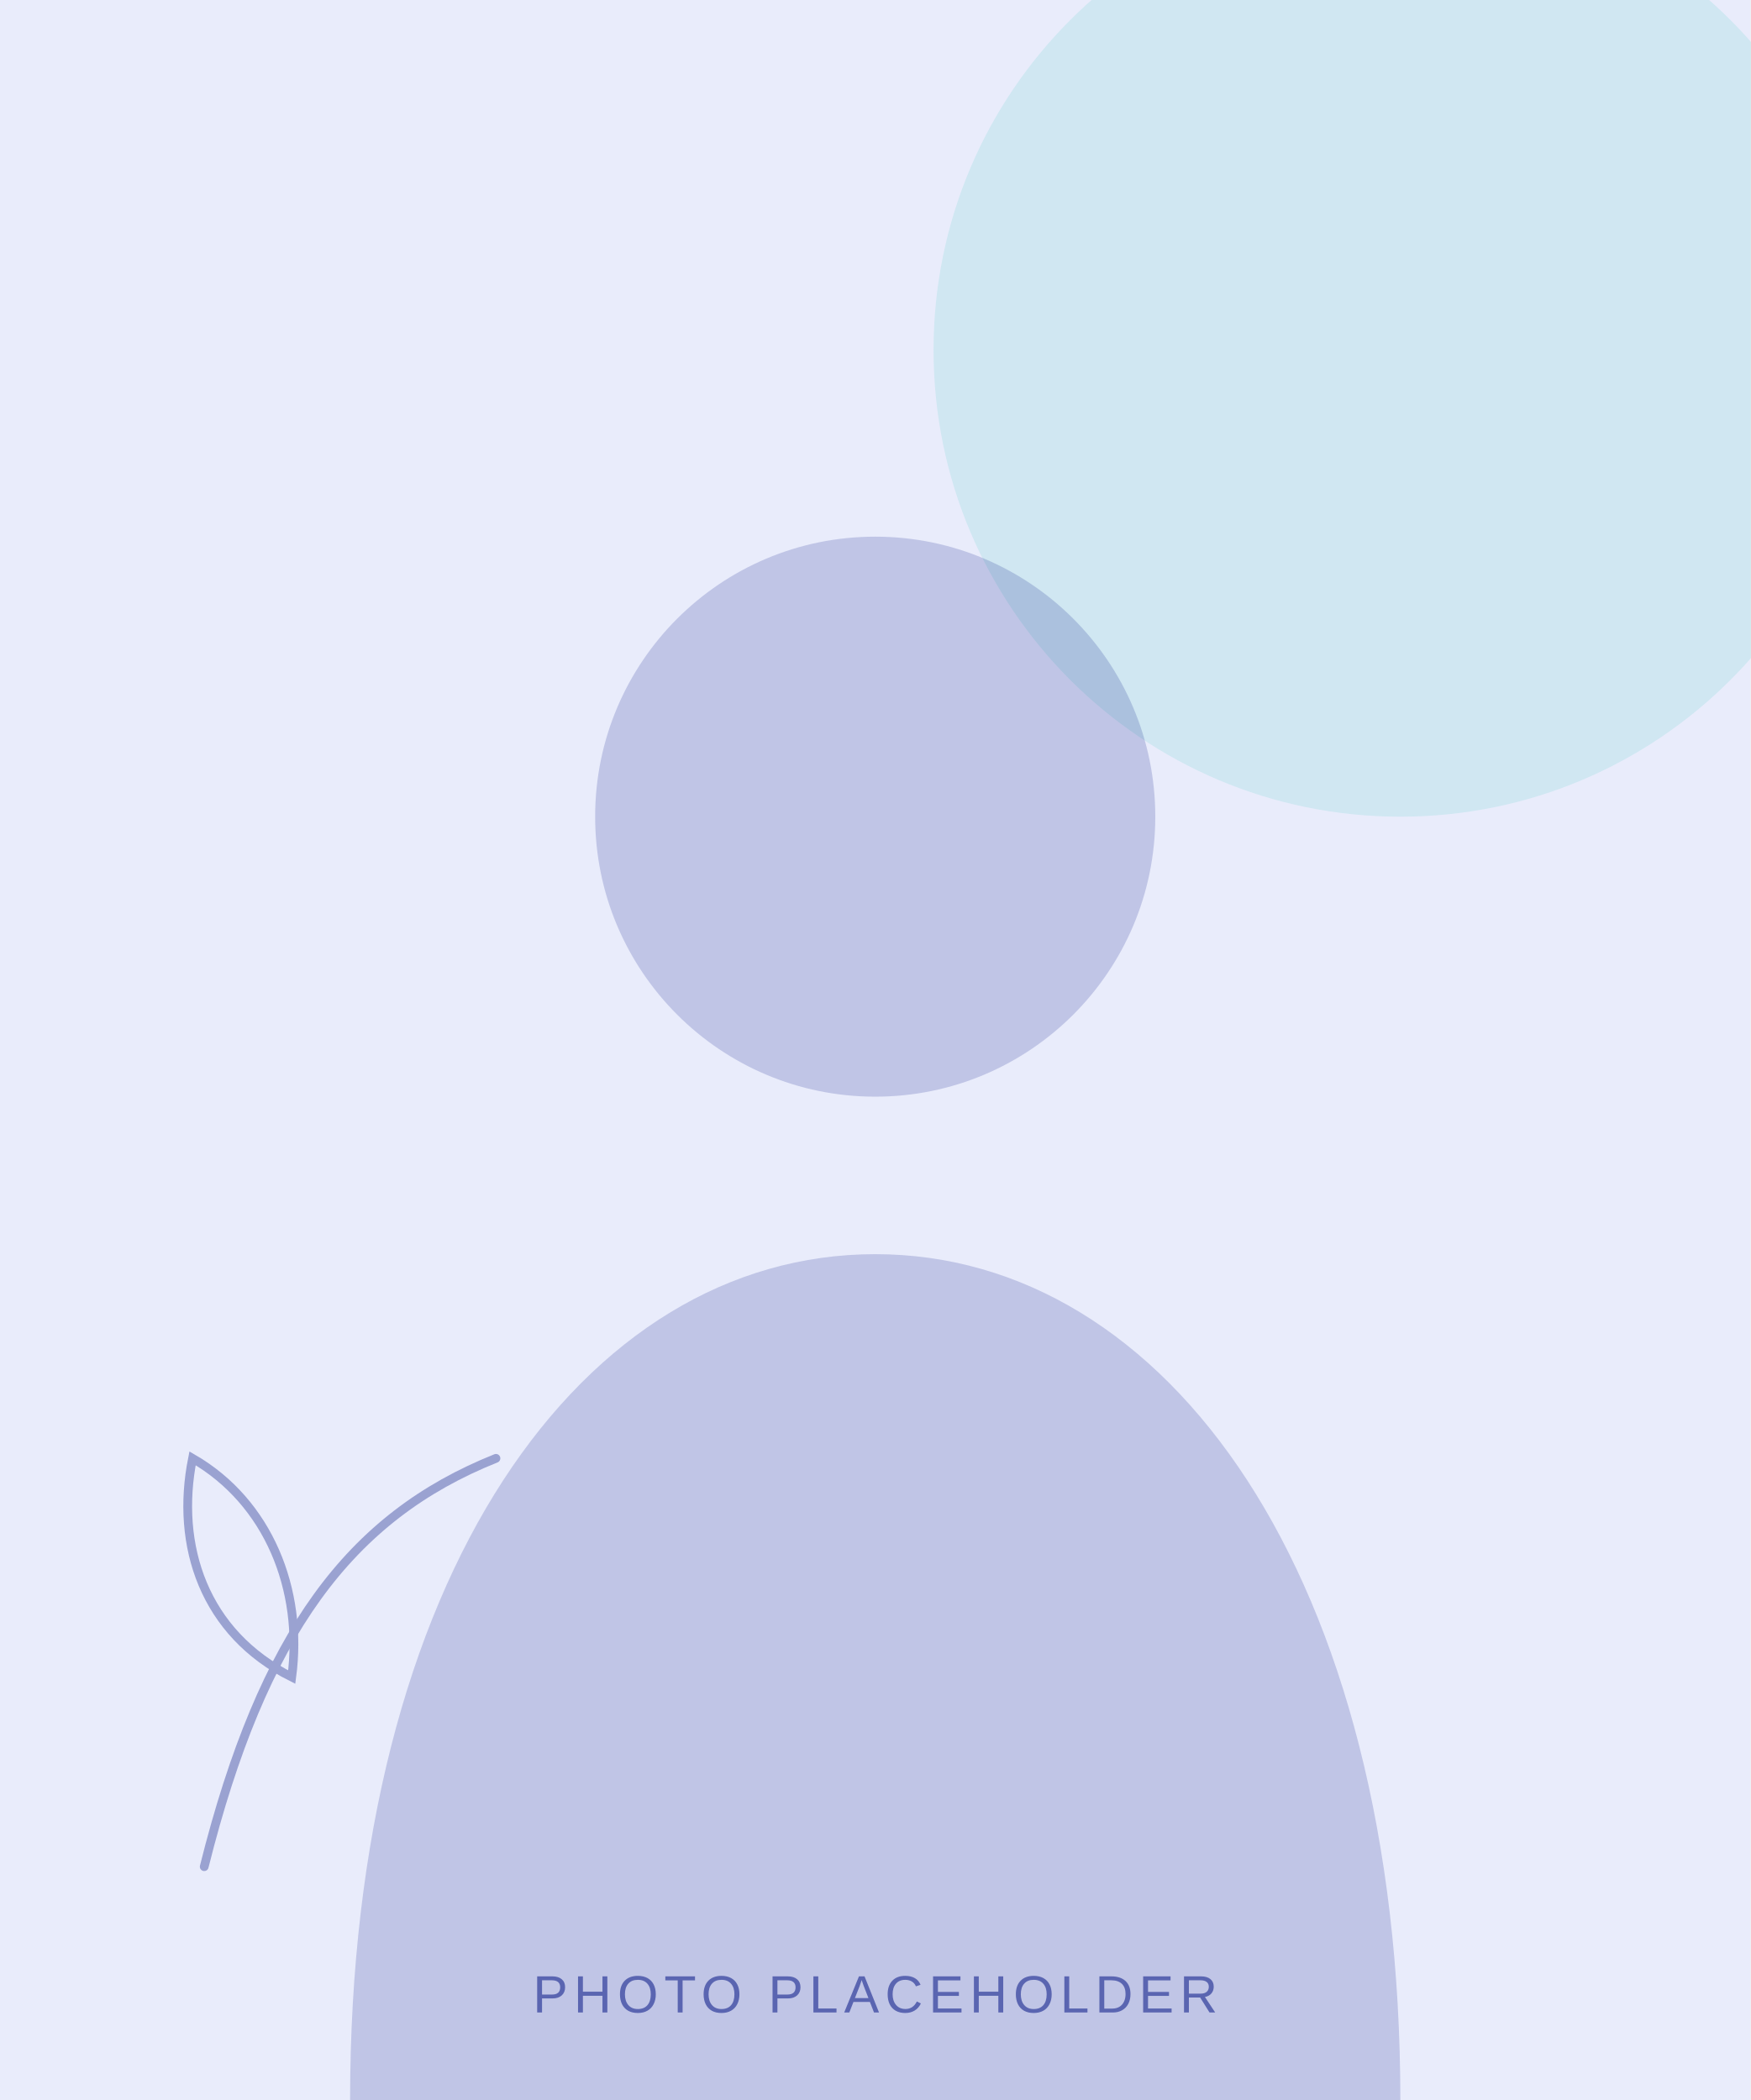
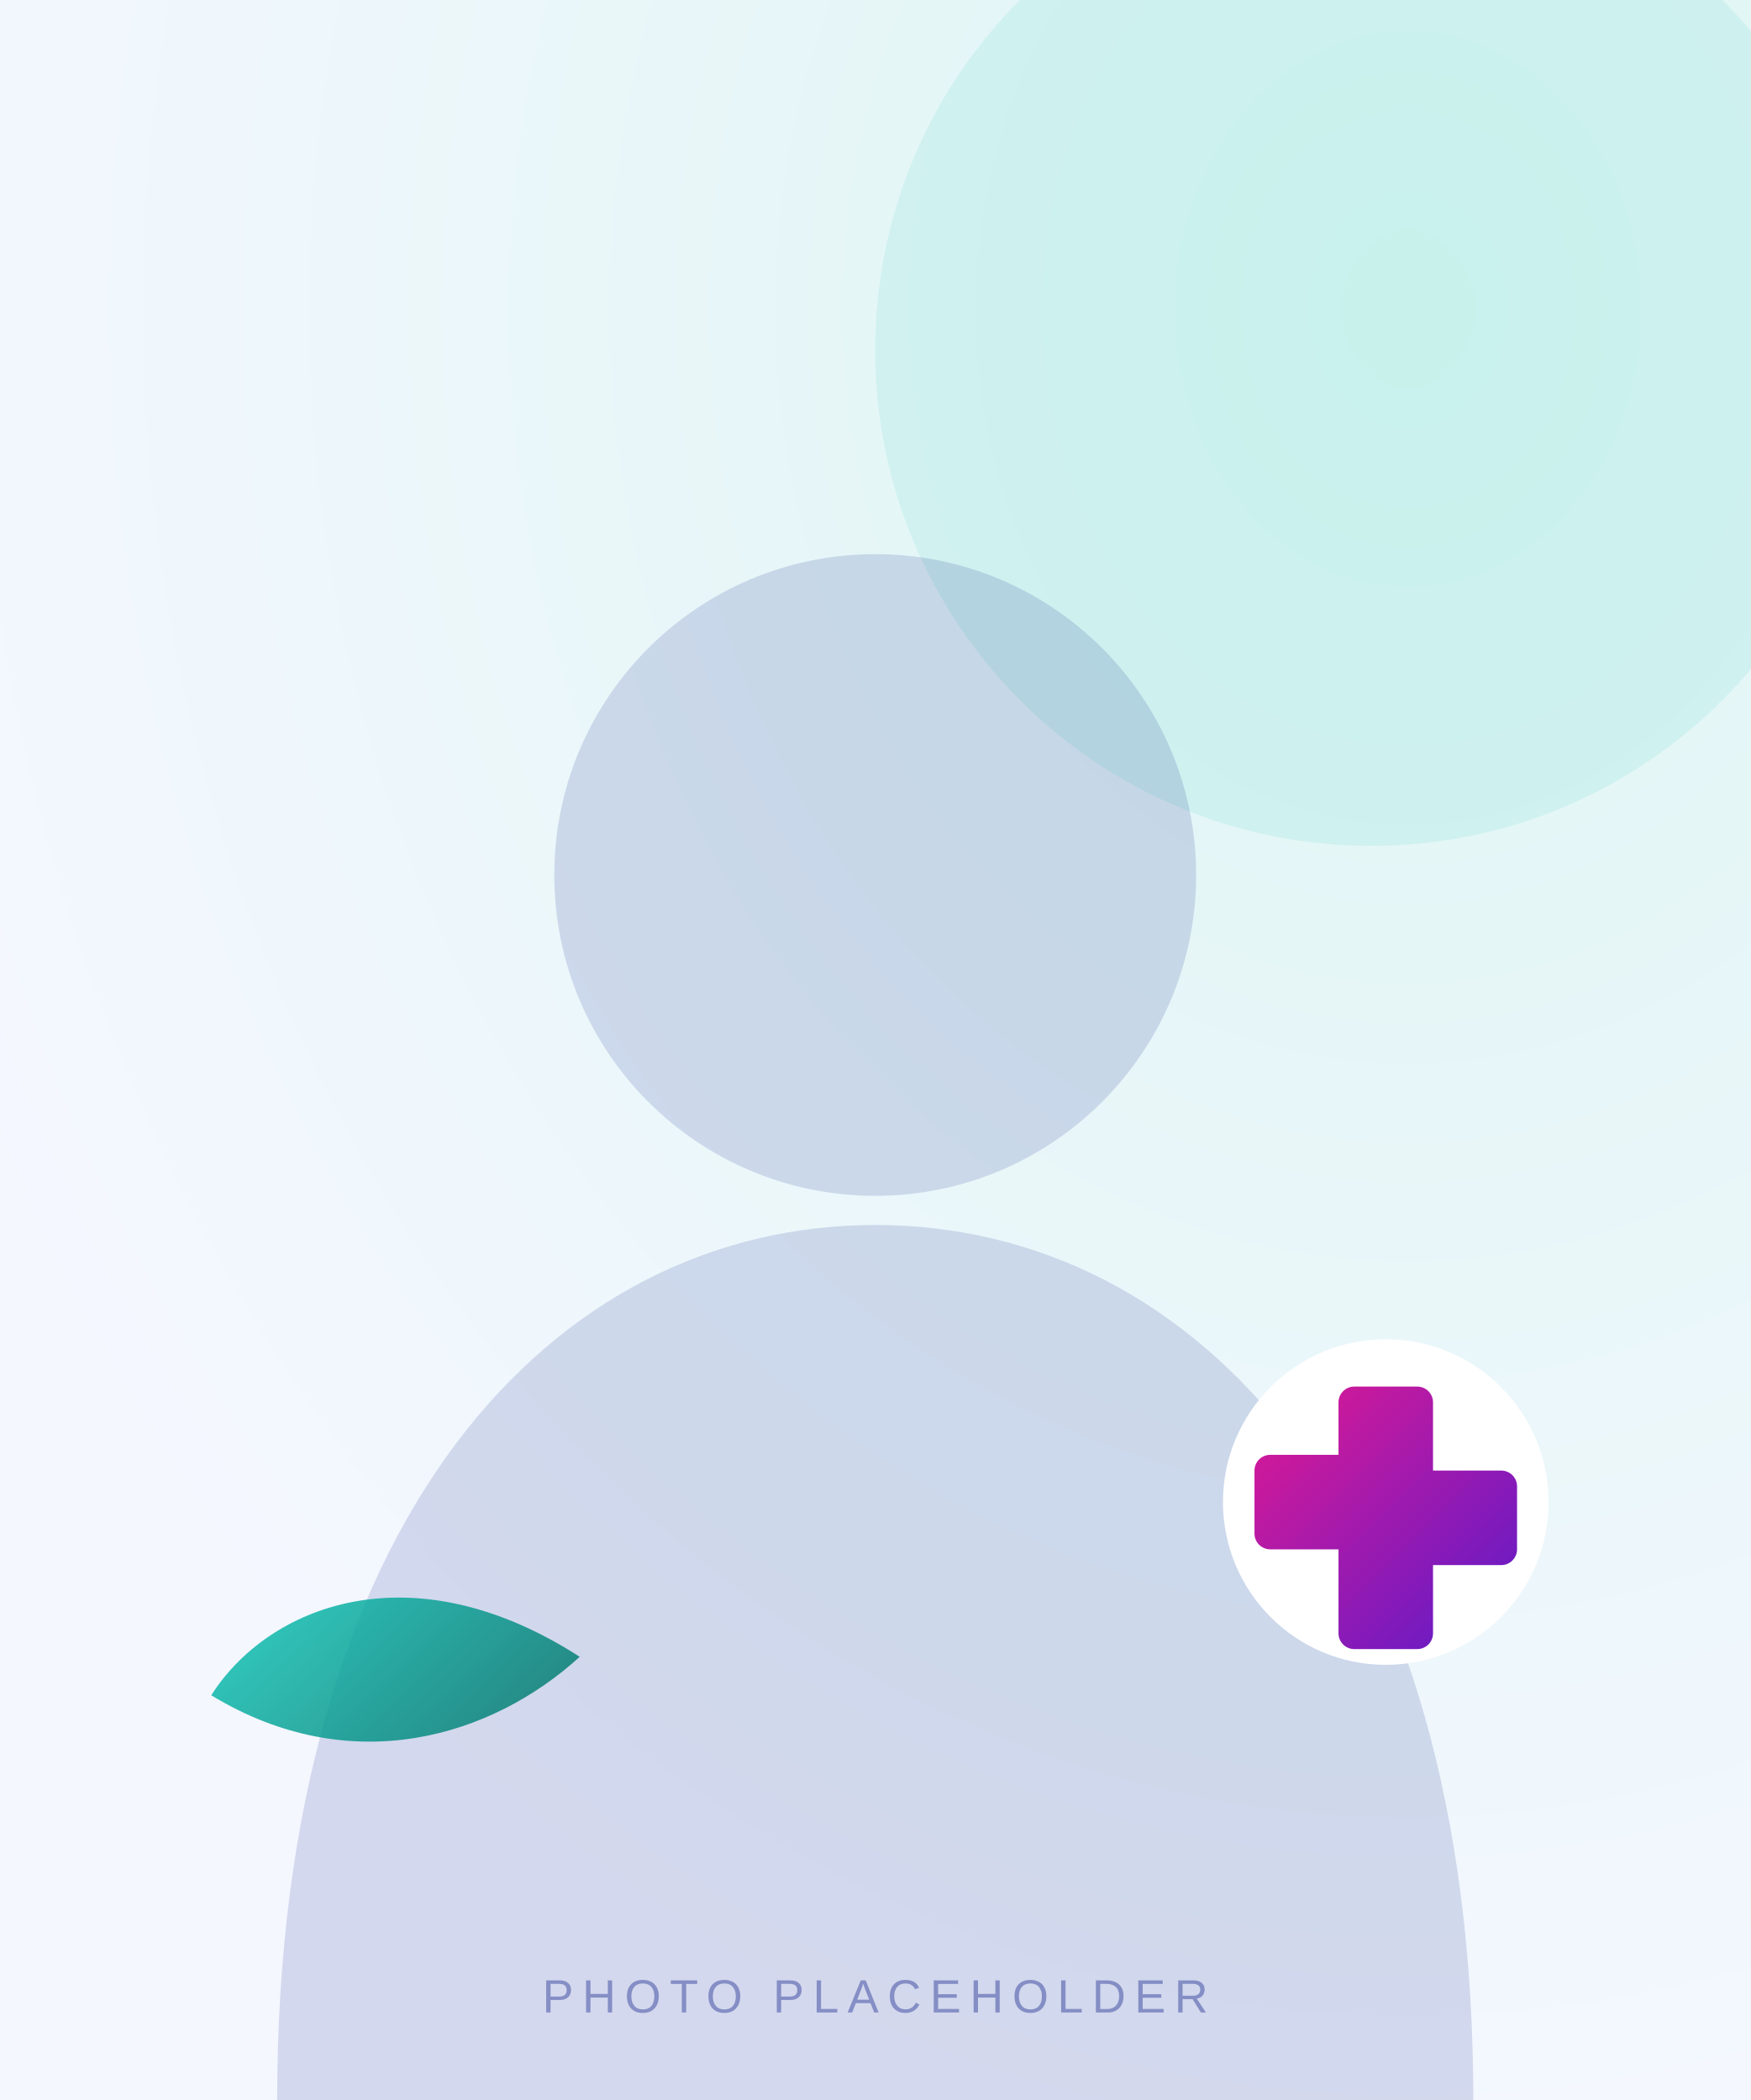
<svg xmlns="http://www.w3.org/2000/svg" viewBox="0 0 600 720" width="600" height="720">
-   <rect width="600" height="720" fill="#E9ECFB" />
-   <circle cx="480" cy="120" r="160" fill="#0DC0B2" opacity="0.12" />
-   <circle cx="300" cy="280" r="96" fill="#061685" opacity="0.18" />
-   <path d="M120 720 C 120 540 200 430 300 430 C 400 430 480 540 480 720 Z" fill="#061685" opacity="0.18" />
-   <g fill="none" stroke="#061685" stroke-width="3" opacity="0.35" stroke-linecap="round">
-     <path d="M70 640 C 90 560 120 520 170 500" />
-     <path d="M100 575 C 70 560 60 530 66 500 C 92 515 104 545 100 575 Z" />
+   <defs>
+     <linearGradient id="xd" x1="0" y1="0" x2="1" y2="1">
+       <stop offset="0" stop-color="#E01993" />
+       <stop offset="1" stop-color="#5B1BCA" />
+     </linearGradient>
+     <linearGradient id="ld" x1="0" y1="0" x2="1" y2="1">
+       <stop offset="0" stop-color="#0DC0B2" />
+       <stop offset="1" stop-color="#077A71" />
+     </linearGradient>
+     <radialGradient id="gd" cx="0.8" cy="0.15" r="0.9">
+       <stop offset="0" stop-color="#DDF6F3" />
+       <stop offset="1" stop-color="#F5F7FF" />
+     </radialGradient>
+   </defs>
+   <rect width="600" height="720" fill="url(#gd)" />
+   <circle cx="470" cy="120" r="170" fill="#0DC0B2" fill-opacity="0.10" />
+   <circle cx="300" cy="300" r="110" fill="#061685" fill-opacity="0.14" />
+   <path d="M95 720 C 95 520 190 420 300 420 C 410 420 505 520 505 720 Z" fill="#061685" fill-opacity="0.14" />
+   <g transform="translate(430 470) scale(0.9)">
+     <circle cx="50" cy="50" r="62" fill="white" />
+     <path d="M38 6h24a6 6 0 0 1 6 6v26h26a6 6 0 0 1 6 6v24a6 6 0 0 1-6 6H68v26a6 6 0 0 1-6 6H38a6 6 0 0 1-6-6V68H6a6 6 0 0 1-6-6V38a6 6 0 0 1 6-6h26V12a6 6 0 0 1 6-6Z" fill="url(#xd)" />
  </g>
-   <text x="300" y="690" text-anchor="middle" font-family="Arial, sans-serif" font-size="18" fill="#061685" opacity="0.55" letter-spacing="2">PHOTO PLACEHOLDER</text>
+   <g transform="translate(60 560) rotate(-20) scale(1.1)">
+     <path d="M4 22C30 2 78 0 116 50 82 64 36 62 4 22Z" fill="url(#ld)" fill-opacity="0.85" />
+   </g>
+   <text x="300" y="690" text-anchor="middle" font-family="Arial, Helvetica, sans-serif" font-size="16" letter-spacing="3" fill="#061685" fill-opacity="0.38">PHOTO PLACEHOLDER</text>
</svg>
